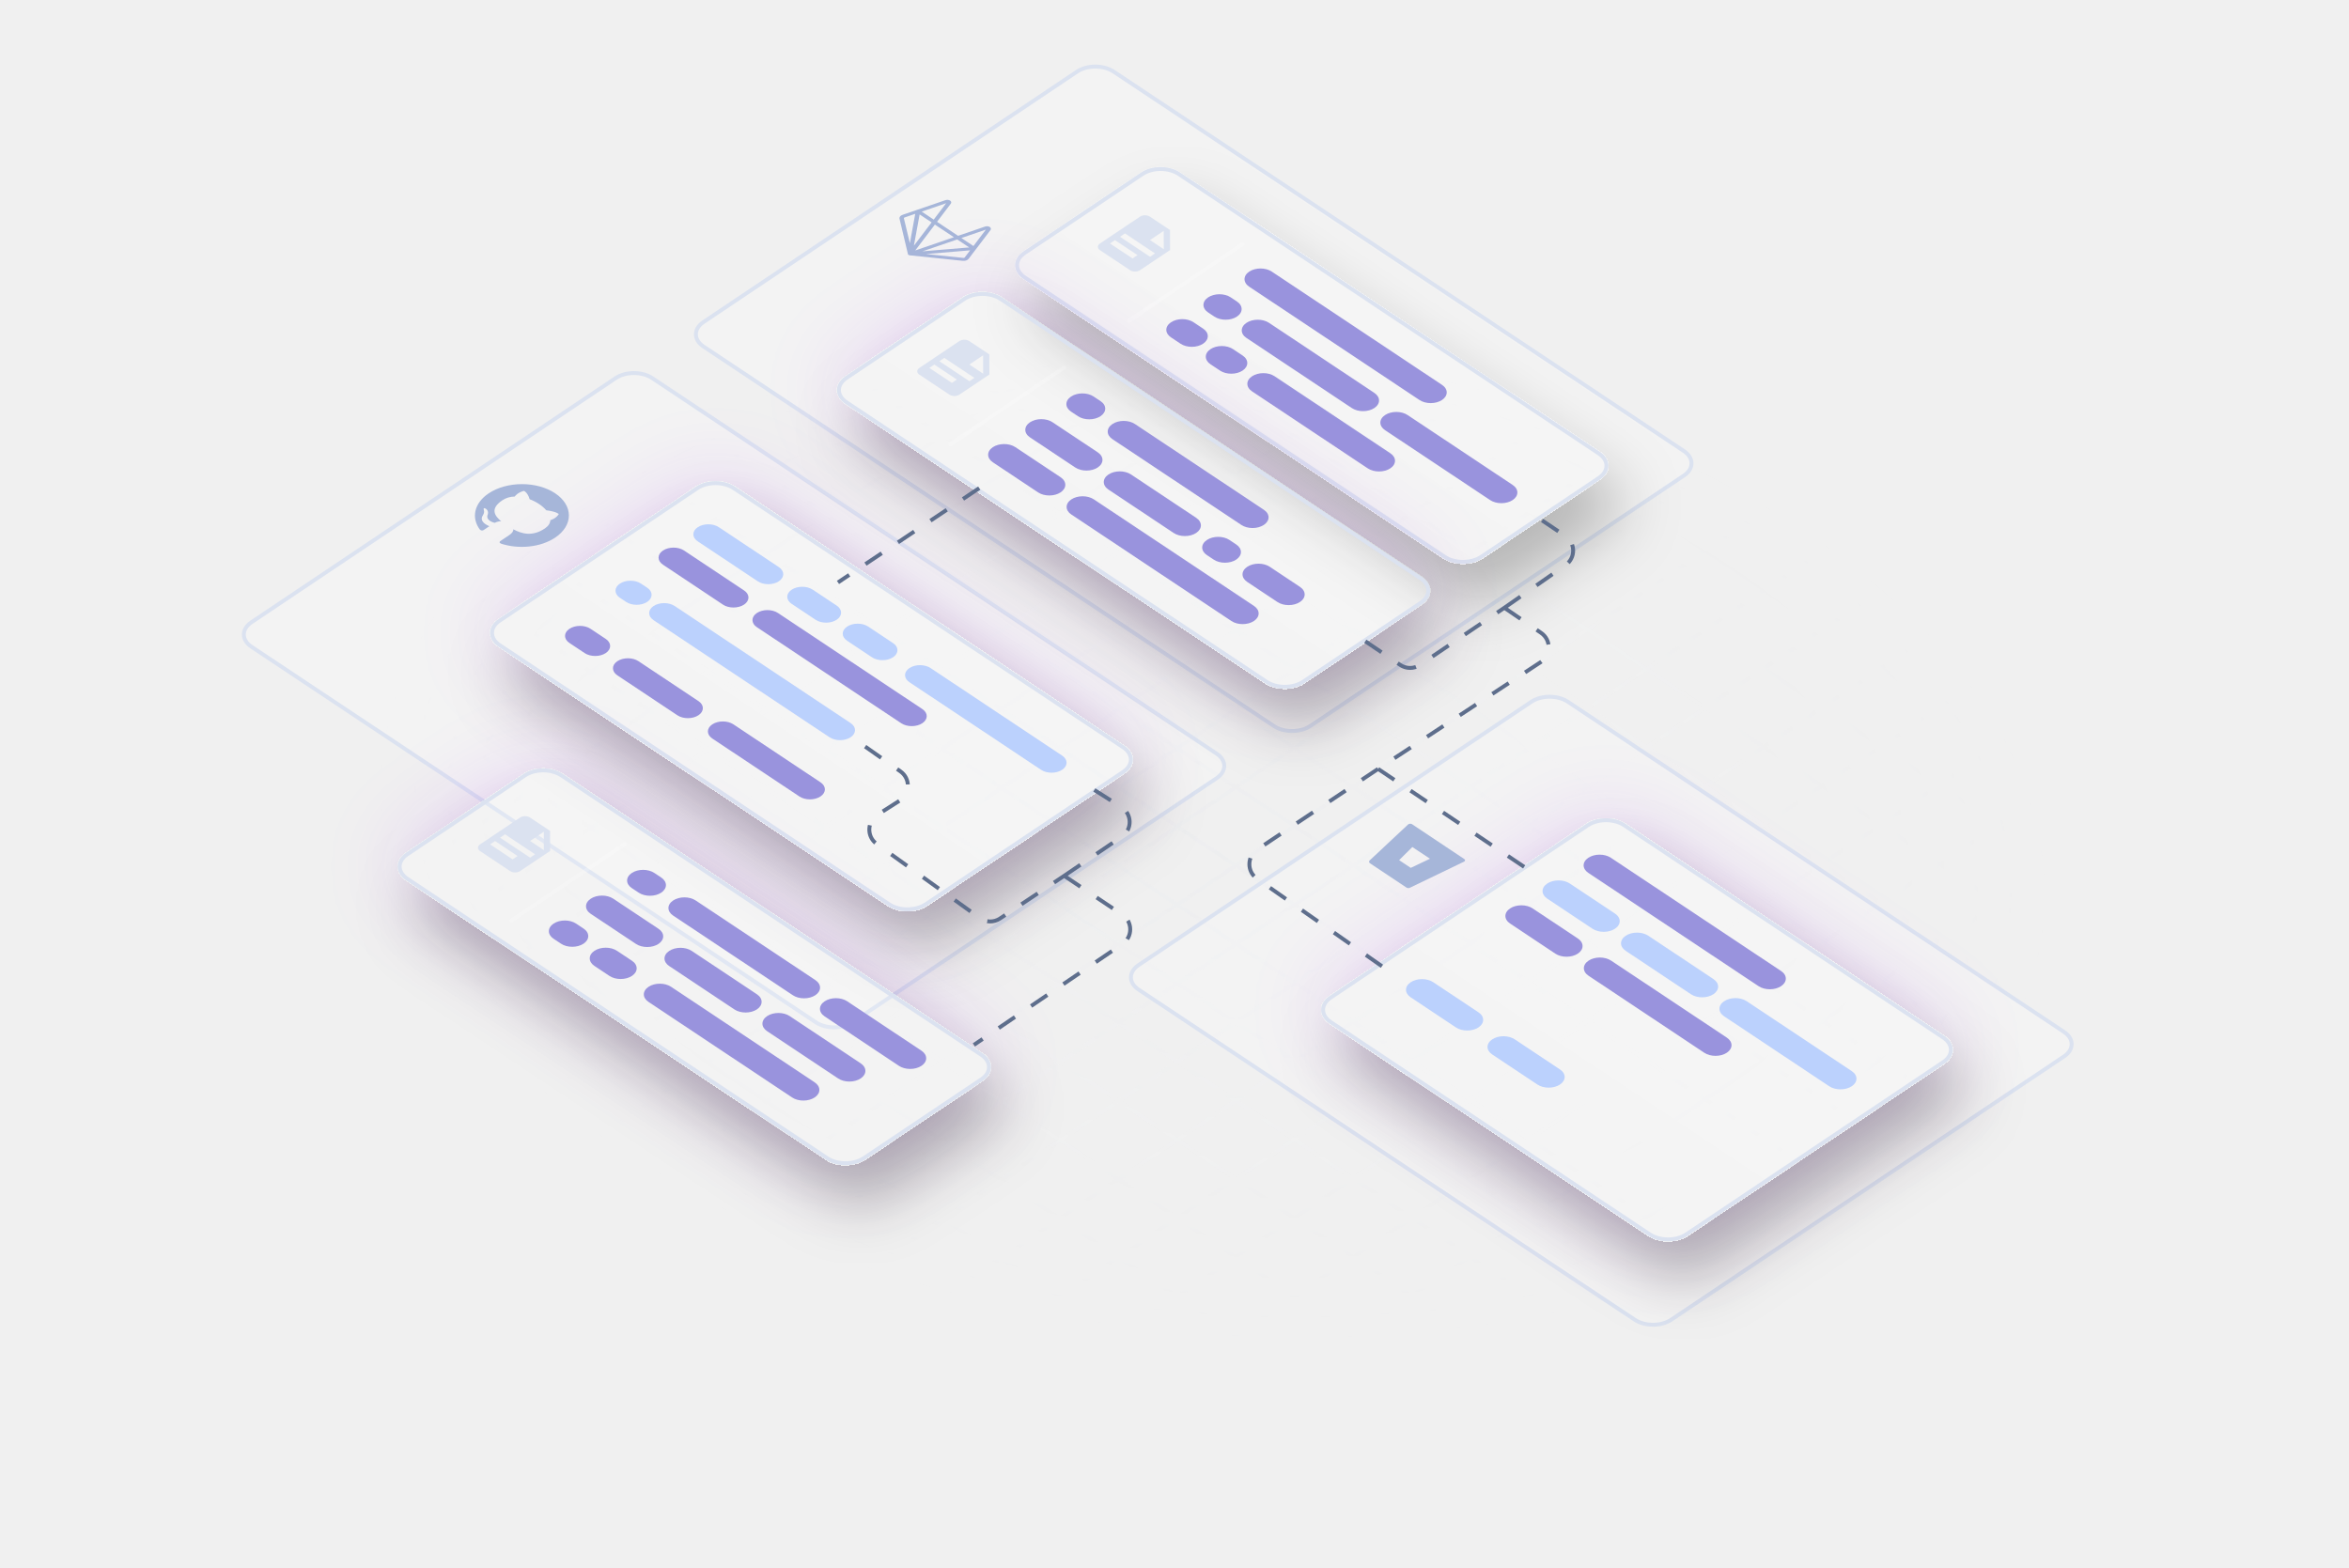
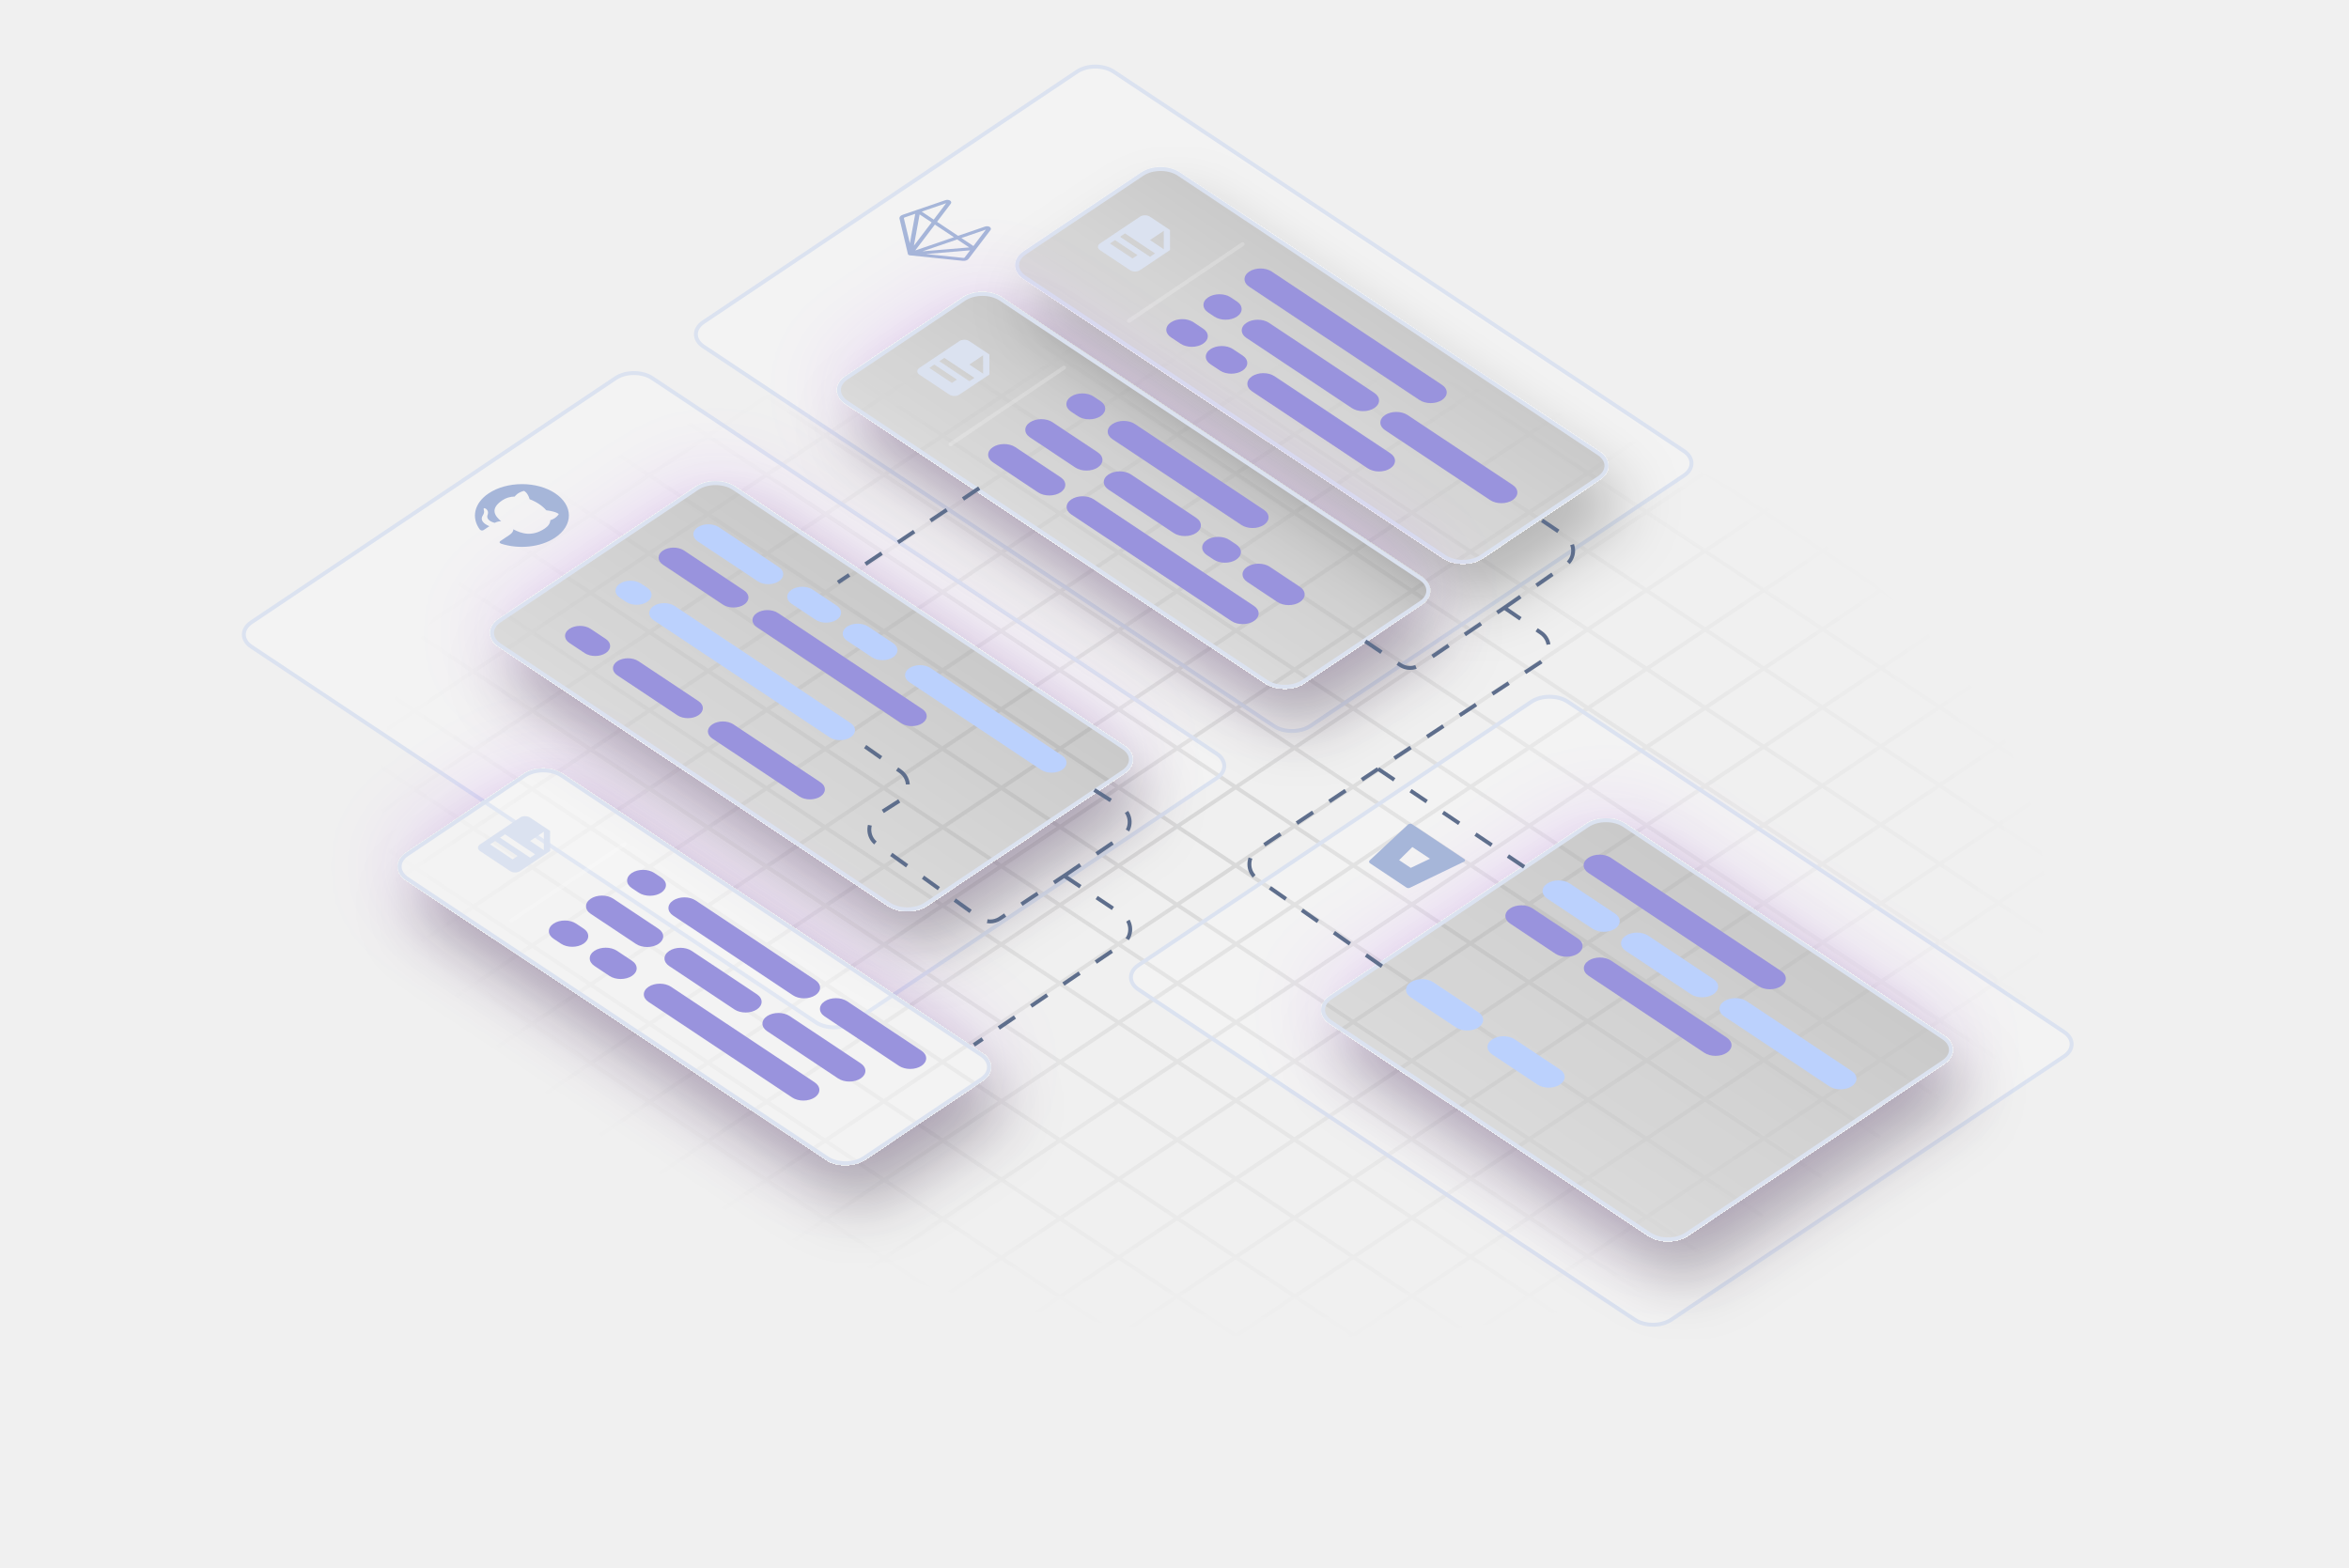
<svg xmlns="http://www.w3.org/2000/svg" width="601" height="401" viewBox="0 0 601 401" fill="none">
  <path d="M313.989 2.469L3.066 210.918M328.966 12.435L18.044 220.886M343.944 22.403L33.022 230.853M359.051 32.456L48.129 240.906M374.028 42.423L63.106 250.873M389.007 52.39L78.084 260.84M403.984 62.357L93.062 270.807M418.962 72.324L108.04 280.774M434.069 82.377L123.146 290.827M449.046 92.344L138.125 300.794M464.024 102.311L153.102 310.761M479.002 112.278L168.08 320.728M494.109 122.331L183.187 330.781M509.087 132.299L198.164 340.748M524.065 142.265L213.142 350.716M539.042 152.233L228.12 360.682M554.02 162.199L243.097 370.65M569.127 172.253L258.205 380.703M584.103 182.219L273.182 390.669M599.083 192.187L288.162 400.637M1 192.137L316.048 401.789M16.006 182.077L331.054 391.729M31.011 172.017L346.06 381.669M46.016 161.957L361.065 371.609M61.022 151.897L376.07 361.549M76.027 141.838L391.075 351.49M91.032 131.778L406.08 341.429M106.037 121.718L421.085 331.37M121.042 111.658L436.091 321.31M136.047 101.598L451.096 311.25M151.052 91.538L466.101 301.19M166.058 81.479L481.106 291.131M181.062 71.419L496.111 281.071M196.068 61.359L511.116 271.011M211.073 51.299L526.121 260.951M226.078 41.239L541.127 250.891M241.083 31.18L556.132 240.832M256.088 21.12L571.137 230.771M271.093 11.06L586.142 220.712M286.099 1L601.148 210.652" stroke="url(#paint0_radial_32_1824)" stroke-opacity="0.5" />
  <path d="M311.287 192.857L166.861 96.747C164.274 95.025 160.083 95.032 157.502 96.763L64.317 159.236C61.736 160.967 61.741 163.765 64.328 165.487L208.755 261.597C211.342 263.319 215.532 263.312 218.114 261.581L311.298 199.108C313.88 197.377 313.875 194.578 311.287 192.857Z" fill="white" fill-opacity="0.17" stroke="#DBE2F0" stroke-width="1" />
  <path d="M430.838 115.425L284.917 18.321C282.33 16.599 278.14 16.606 275.558 18.337L179.98 82.415C177.399 84.146 177.403 86.945 179.991 88.666L325.911 185.771C328.499 187.492 332.689 187.485 335.27 185.754L430.849 121.676C433.43 119.946 433.425 117.147 430.838 115.425Z" fill="white" fill-opacity="0.17" stroke="#DBE2F0" stroke-width="1" />
  <path d="M528.094 264.055L401.138 179.571C398.55 177.85 394.36 177.857 391.779 179.587L291.29 246.958C288.708 248.689 288.713 251.487 291.3 253.209L418.256 337.693C420.844 339.415 425.034 339.408 427.615 337.677L528.105 270.307C530.686 268.576 530.681 265.777 528.094 264.055Z" fill="white" fill-opacity="0.17" stroke="#DBE2F0" stroke-width="1" />
  <g filter="url(#filter0_dd_32_1824)">
    <path d="M497.208 265.504L415.567 211.175C412.979 209.453 408.789 209.46 406.208 211.191L340.452 255.275C337.871 257.005 337.876 259.804 340.463 261.526L422.105 315.855C424.692 317.577 428.882 317.57 431.463 315.839L497.219 271.755C499.8 270.024 499.795 267.226 497.208 265.504Z" fill="url(#paint1_linear_32_1824)" stroke="#DBE2F0" stroke-width="1" />
    <path d="M455.708 248.475L412.149 219.488C410.552 218.425 407.965 218.429 406.371 219.498C404.777 220.567 404.78 222.295 406.377 223.358L449.936 252.344C451.534 253.407 454.121 253.403 455.715 252.334C457.309 251.266 457.306 249.538 455.708 248.475Z" fill="#9993DD" />
    <path d="M438.392 250.533L421.717 239.436C420.12 238.373 417.533 238.378 415.939 239.446C414.345 240.515 414.348 242.243 415.945 243.306L432.62 254.402C434.218 255.466 436.805 255.461 438.399 254.393C439.993 253.324 439.99 251.596 438.392 250.533Z" fill="#BBD1FD" />
    <path d="M441.817 265.512L412.211 245.81C410.613 244.747 408.026 244.751 406.432 245.82C404.838 246.889 404.841 248.617 406.439 249.68L436.045 269.382C437.643 270.445 440.23 270.44 441.824 269.372C443.418 268.303 443.415 266.575 441.817 265.512Z" fill="#9993DD" />
    <path d="M473.784 274.085L446.9 256.194C445.302 255.131 442.715 255.136 441.121 256.204L441.121 256.204C439.527 257.273 439.53 259.001 441.128 260.064L468.012 277.954C469.609 279.017 472.196 279.013 473.79 277.944C475.384 276.876 475.381 275.148 473.784 274.085Z" fill="#BBD1FD" />
    <path d="M403.703 240.148L392.133 232.449C390.535 231.386 387.948 231.39 386.354 232.459C384.76 233.527 384.763 235.255 386.361 236.318L397.931 244.018C399.529 245.081 402.116 245.077 403.71 244.008C405.303 242.94 405.3 241.211 403.703 240.148Z" fill="#9993DD" />
    <path d="M378.275 259.034L366.704 251.334C365.107 250.271 362.52 250.276 360.926 251.344L360.926 251.344C359.332 252.413 359.335 254.141 360.932 255.204L372.503 262.904C374.1 263.967 376.687 263.962 378.281 262.894C379.875 261.825 379.872 260.097 378.275 259.034Z" fill="#BBD1FD" />
    <path d="M399.129 273.651L387.558 265.951C385.961 264.888 383.374 264.893 381.78 265.961L381.78 265.961C380.186 267.03 380.189 268.758 381.786 269.821L393.357 277.52C394.954 278.584 397.541 278.579 399.135 277.511C400.729 276.442 400.726 274.714 399.129 273.651Z" fill="#BBD1FD" />
    <path d="M413.21 233.775L401.64 226.076C400.042 225.013 397.455 225.017 395.861 226.086C394.268 227.154 394.271 228.882 395.868 229.945L407.438 237.645C409.036 238.708 411.623 238.704 413.217 237.635C414.811 236.566 414.808 234.838 413.21 233.775Z" fill="#BBD1FD" />
  </g>
  <g filter="url(#filter1_dd_32_1824)">
    <path d="M287.395 191.241L187.733 124.92C185.145 123.198 180.955 123.205 178.374 124.936L127.822 158.827C125.241 160.558 125.246 163.356 127.833 165.078L227.496 231.399C230.083 233.121 234.273 233.114 236.854 231.383L287.406 197.492C289.987 195.762 289.983 192.963 287.395 191.241Z" fill="url(#paint2_linear_32_1824)" stroke="#DBE2F0" stroke-width="1" />
    <path d="M165.591 150.391L164.007 149.338C162.512 148.342 160.089 148.346 158.596 149.347L158.596 149.347C157.104 150.348 157.107 151.966 158.603 152.961L160.186 154.015C161.682 155.01 164.105 155.006 165.597 154.006L165.597 154.006C167.09 153.005 167.087 151.387 165.591 150.391Z" fill="#BBD1FD" />
    <path d="M217.638 185.026L172.622 155.07C171.126 154.075 168.703 154.079 167.211 155.079L167.211 155.079C165.718 156.08 165.721 157.698 167.217 158.694L212.233 188.65C213.729 189.645 216.152 189.641 217.644 188.641C219.137 187.64 219.134 186.022 217.638 185.026Z" fill="#BBD1FD" />
    <path d="M214.072 154.964L207.951 150.891C206.455 149.895 204.033 149.9 202.54 150.9L202.54 150.9C201.048 151.901 201.051 153.519 202.547 154.514L208.667 158.587C210.163 159.583 212.586 159.579 214.078 158.578L214.078 158.578C215.571 157.577 215.568 155.959 214.072 154.964Z" fill="#BBD1FD" />
    <path d="M222.14 160.333L228.496 164.562C229.992 165.557 229.994 167.175 228.502 168.176C227.009 169.177 224.587 169.181 223.091 168.185L216.736 163.956C215.24 162.961 215.237 161.342 216.729 160.342C218.222 159.341 220.644 159.337 222.14 160.333Z" fill="#BBD1FD" />
    <path d="M235.984 181.437L199.05 156.859C197.554 155.864 195.131 155.868 193.639 156.868L193.639 156.868C192.146 157.869 192.149 159.487 193.645 160.483L230.579 185.061C232.075 186.056 234.498 186.052 235.99 185.052C237.483 184.051 237.48 182.433 235.984 181.437Z" fill="#9993DD" />
    <path d="M271.762 193.354L238.086 170.944C236.59 169.949 234.167 169.953 232.675 170.953C231.182 171.954 231.185 173.572 232.681 174.568L266.357 196.978C267.853 197.973 270.276 197.969 271.768 196.969C273.261 195.968 273.258 194.35 271.762 193.354Z" fill="#BBD1FD" />
    <path d="M190.374 151.086L175.022 140.87C173.527 139.875 171.104 139.879 169.611 140.88L169.611 140.88C168.119 141.88 168.122 143.498 169.618 144.494L184.969 154.71C186.465 155.705 188.887 155.701 190.38 154.7C191.872 153.7 191.87 152.081 190.374 151.086Z" fill="#9993DD" />
    <path d="M154.987 163.489L151.094 160.899C149.598 159.903 147.176 159.907 145.683 160.908L145.683 160.908C144.191 161.909 144.193 163.527 145.689 164.522L149.583 167.113C151.079 168.108 153.501 168.104 154.994 167.104L154.994 167.104C156.486 166.103 156.483 164.485 154.987 163.489Z" fill="#9993DD" />
    <path d="M178.707 179.401L163.356 169.185C161.86 168.19 159.437 168.194 157.945 169.195L157.945 169.195C156.452 170.195 156.455 171.813 157.951 172.809L173.302 183.024C174.798 184.02 177.221 184.016 178.713 183.015C180.206 182.015 180.203 180.396 178.707 179.401Z" fill="#9993DD" />
    <path d="M187.647 185.35L209.932 200.18C211.428 201.175 211.43 202.794 209.938 203.794L209.938 203.794C208.445 204.795 206.023 204.799 204.527 203.803L182.242 188.974C180.746 187.978 180.743 186.36 182.236 185.359C183.728 184.359 186.151 184.355 187.647 185.35Z" fill="#9993DD" />
    <path d="M199.276 145.118L183.924 134.902C182.428 133.907 180.006 133.911 178.513 134.911L178.513 134.911C177.021 135.912 177.024 137.53 178.52 138.526L193.871 148.741C195.367 149.737 197.789 149.733 199.282 148.732C200.774 147.731 200.772 146.113 199.276 145.118Z" fill="#BBD1FD" />
  </g>
  <path d="M361.284 210.903C361.034 210.736 360.606 210.737 360.356 210.905L360.27 210.962L350.446 220.157C350.197 220.391 350.233 220.712 350.533 220.911L359.869 227.124C360.091 227.272 360.448 227.3 360.712 227.17L374.578 220.484C374.716 220.415 374.808 220.313 374.833 220.199C374.859 220.085 374.815 219.969 374.713 219.877C374.698 219.858 374.67 219.839 374.641 219.82L361.284 210.903ZM360.947 222.072L357.971 220.092L361.359 216.74L365.866 219.74L360.947 222.072Z" fill="#A6B6D9" />
  <g filter="url(#filter2_d_32_1824)">
    <path d="M409.07 116.049L301.611 44.539C299.024 42.817 294.833 42.824 292.252 44.555L262.16 64.73C259.578 66.46 259.583 69.259 262.171 70.981L369.63 142.49C372.217 144.212 376.407 144.205 378.989 142.474L409.081 122.3C411.662 120.569 411.657 117.77 409.07 116.049Z" fill="url(#paint3_linear_32_1824)" stroke="#DBE2F0" stroke-width="1" />
    <path d="M368.95 98.484L325.391 69.497C323.793 68.434 321.206 68.439 319.612 69.507C318.018 70.576 318.021 72.304 319.619 73.367L363.178 102.354C364.775 103.417 367.362 103.412 368.956 102.344C370.55 101.275 370.547 99.547 368.95 98.484Z" fill="#9993DD" />
    <path d="M351.633 100.542L324.681 82.606C323.083 81.543 320.496 81.548 318.902 82.616C317.308 83.685 317.311 85.413 318.909 86.476L345.861 104.412C347.459 105.475 350.046 105.47 351.64 104.402C353.234 103.333 353.231 101.605 351.633 100.542Z" fill="#9993DD" />
    <path d="M355.719 115.978L326.113 96.276C324.515 95.213 321.928 95.218 320.334 96.286C318.74 97.355 318.743 99.083 320.341 100.146L349.947 119.848C351.545 120.911 354.132 120.907 355.726 119.838C357.32 118.769 357.317 117.041 355.719 115.978Z" fill="#9993DD" />
    <path d="M387.025 124.093L360.141 106.203C358.543 105.14 355.956 105.145 354.362 106.213C352.769 107.282 352.772 109.01 354.369 110.073L381.253 127.963C382.851 129.026 385.438 129.022 387.032 127.953C388.625 126.885 388.622 125.156 387.025 124.093Z" fill="#9993DD" />
    <path d="M307.819 84.085L305.375 82.458C303.778 81.395 301.19 81.399 299.597 82.468C298.003 83.537 298.006 85.265 299.603 86.328L302.047 87.954C303.645 89.017 306.232 89.013 307.826 87.944C309.42 86.876 309.417 85.147 307.819 84.085Z" fill="#9993DD" />
    <path d="M317.922 90.963L315.478 89.336C313.881 88.273 311.294 88.278 309.7 89.346C308.106 90.415 308.109 92.143 309.707 93.206L312.151 94.832C313.748 95.895 316.335 95.891 317.929 94.822C319.523 93.754 319.52 92.026 317.922 90.963Z" fill="#9993DD" />
    <path d="M316.476 77.146L314.881 76.085C313.284 75.022 310.697 75.026 309.103 76.095C307.509 77.163 307.512 78.891 309.11 79.954L310.705 81.016C312.302 82.079 314.889 82.074 316.483 81.006C318.077 79.937 318.074 78.209 316.476 77.146Z" fill="#9993DD" />
    <path d="M294.232 61.428L297.756 63.774L297.748 59.071L294.232 61.428ZM294.221 55.443L299.348 58.855L299.357 63.985L291.684 69.128C291.345 69.356 290.886 69.484 290.405 69.484C289.925 69.485 289.464 69.359 289.125 69.132L281.435 64.016C281.095 63.789 280.904 63.482 280.903 63.161C280.903 62.841 281.093 62.533 281.432 62.306L291.661 55.448C292.371 54.972 293.51 54.97 294.221 55.443ZM289.759 66.139L291.038 65.282L285.271 61.444L283.993 62.301L289.759 66.139ZM294.239 65.704L295.518 64.846L287.828 59.729L286.55 60.587L294.239 65.704Z" fill="#DBE2F0" />
    <path d="M288.876 82.069L317.914 62.473" stroke="white" stroke-opacity="0.2" stroke-linecap="round" />
  </g>
  <path d="M247.827 66.228L249.667 63.801C249.692 63.784 249.709 63.761 249.726 63.738L253.431 58.856C253.521 58.729 253.551 58.586 253.516 58.447C253.481 58.308 253.382 58.179 253.235 58.079C252.928 57.875 252.444 57.836 252.07 57.962L245.131 60.341L239.746 56.757L243.273 52.108C243.367 51.982 243.4 51.839 243.368 51.7C243.336 51.561 243.24 51.432 243.093 51.331C242.779 51.121 242.294 51.082 241.92 51.208L234.617 53.706L234.608 53.712L230.914 54.973C230.353 55.167 230.039 55.57 230.15 55.984L232.299 65.023C232.342 65.187 232.529 65.312 232.784 65.334L246.315 66.741C246.936 66.814 247.539 66.603 247.827 66.228ZM238.353 56.907L233.825 62.863L235.29 54.869L238.353 56.907ZM235.995 64.318L244.539 61.398L244.904 61.266L247.975 63.31L237.142 64.22L235.995 64.318ZM252.233 58.762L249.053 62.951L245.973 60.901L252.233 58.762ZM244.062 60.706L237.862 62.828L234.167 64.089L239.195 57.467L244.062 60.706ZM242.075 52.002L238.895 56.191L235.824 54.147L242.075 52.002ZM231.264 55.863C231.246 55.773 231.315 55.682 231.433 55.647L234.168 54.712L232.796 62.246L231.264 55.863ZM246.492 65.997L236.939 65.003L236.982 64.998L248.206 64.053L246.815 65.883C246.764 65.963 246.628 66.008 246.492 65.997Z" fill="#A6B6D9" />
  <g filter="url(#filter3_dd_32_1824)">
    <path d="M363.489 148.012L256.03 76.502C253.443 74.781 249.253 74.788 246.671 76.518L216.579 96.693C213.998 98.424 214.002 101.222 216.59 102.944L324.049 174.454C326.636 176.176 330.826 176.168 333.408 174.438L363.5 154.263C366.081 152.532 366.077 149.734 363.489 148.012Z" fill="url(#paint4_linear_32_1824)" stroke="#DBE2F0" stroke-width="1" />
    <path d="M323.368 130.448L290.386 108.5C288.789 107.437 286.201 107.441 284.608 108.51C283.014 109.578 283.017 111.306 284.614 112.369L317.596 134.317C319.193 135.38 321.78 135.376 323.374 134.307C324.968 133.239 324.965 131.511 323.368 130.448Z" fill="#9993DD" />
    <path d="M281.573 102.634L279.81 101.461C278.212 100.397 275.625 100.402 274.031 101.47C272.438 102.539 272.441 104.267 274.038 105.33L275.801 106.503C277.399 107.566 279.986 107.562 281.58 106.493C283.173 105.425 283.17 103.697 281.573 102.634Z" fill="#9993DD" />
    <path d="M306.053 132.505L289.378 121.409C287.78 120.346 285.193 120.35 283.599 121.419L283.599 121.419C282.005 122.487 282.008 124.215 283.606 125.278L300.281 136.375C301.878 137.438 304.465 137.433 306.059 136.365C307.653 135.296 307.65 133.568 306.053 132.505Z" fill="#9993DD" />
    <path d="M320.829 155.039L279.871 127.783C278.274 126.72 275.687 126.724 274.093 127.793C272.499 128.861 272.502 130.589 274.099 131.652L315.057 158.908C316.655 159.971 319.242 159.967 320.836 158.898C322.43 157.83 322.427 156.102 320.829 155.039Z" fill="#9993DD" />
    <path d="M316.299 139.324L314.56 138.167C312.963 137.104 310.376 137.108 308.782 138.177C307.188 139.246 307.191 140.974 308.788 142.037L310.527 143.194C312.125 144.257 314.712 144.253 316.306 143.184C317.9 142.115 317.897 140.387 316.299 139.324Z" fill="#9993DD" />
    <path d="M332.604 150.174L324.877 145.032C323.28 143.969 320.693 143.974 319.099 145.042L319.099 145.042C317.505 146.111 317.508 147.839 319.106 148.902L326.832 154.044C328.43 155.107 331.017 155.102 332.611 154.034C334.204 152.965 334.201 151.237 332.604 150.174Z" fill="#9993DD" />
    <path d="M271.364 122.121L259.793 114.421C258.196 113.358 255.609 113.363 254.015 114.431L254.015 114.431C252.421 115.5 252.424 117.228 254.021 118.291L265.592 125.991C267.189 127.054 269.776 127.049 271.37 125.981C272.964 124.912 272.961 123.184 271.364 122.121Z" fill="#9993DD" />
    <path d="M280.87 115.748L269.3 108.048C267.702 106.985 265.115 106.99 263.521 108.058C261.927 109.127 261.93 110.855 263.528 111.918L275.098 119.618C276.696 120.681 279.283 120.676 280.877 119.608C282.47 118.539 282.467 116.811 280.87 115.748Z" fill="#9993DD" />
    <path d="M248.014 93.272L251.539 95.618L251.531 90.915L248.014 93.272ZM248.004 87.287L253.131 90.699L253.14 95.828L245.467 100.972C245.128 101.199 244.669 101.328 244.188 101.328C243.708 101.329 243.247 101.202 242.907 100.977L235.218 95.859C234.878 95.633 234.687 95.326 234.686 95.005C234.686 94.684 234.876 94.376 235.215 94.149L245.444 87.291C246.154 86.816 247.293 86.814 248.004 87.287ZM243.543 97.982L244.821 97.125L239.054 93.288L237.776 94.145L243.543 97.982ZM248.022 97.547L249.301 96.69L241.611 91.573L240.333 92.431L248.022 97.547Z" fill="#DBE2F0" />
    <path d="M243.183 113.673L272.222 94.078" stroke="white" stroke-opacity="0.2" stroke-linecap="round" />
  </g>
  <g filter="url(#filter4_dd_32_1824)">
    <path d="M251.098 269.928L143.639 198.418C141.052 196.696 136.862 196.703 134.28 198.434L104.188 218.608C101.607 220.339 101.612 223.138 104.199 224.86L211.658 296.369C214.245 298.091 218.436 298.084 221.017 296.353L251.109 276.179C253.691 274.448 253.686 271.649 251.098 269.928Z" fill="white" fill-opacity="0.17" stroke="#DBE2F0" stroke-width="1" />
    <path d="M208.614 250.791L177.995 230.415C176.398 229.352 173.81 229.356 172.217 230.425L172.217 230.425C170.623 231.493 170.626 233.221 172.223 234.284L202.843 254.66C204.44 255.723 207.027 255.719 208.621 254.65C210.215 253.582 210.212 251.854 208.614 250.791Z" fill="#9993DD" />
    <path d="M216.762 256.213L235.767 268.86C237.365 269.923 237.367 271.651 235.774 272.72C234.18 273.788 231.593 273.793 229.995 272.73L210.99 260.082C209.392 259.019 209.389 257.291 210.983 256.223C212.577 255.154 215.164 255.15 216.762 256.213Z" fill="#9993DD" />
    <path d="M169.182 224.549L167.419 223.376C165.821 222.313 163.234 222.318 161.64 223.386C160.047 224.455 160.05 226.183 161.647 227.246L163.41 228.419C165.008 229.482 167.595 229.478 169.189 228.409C170.782 227.341 170.779 225.613 169.182 224.549Z" fill="#9993DD" />
    <path d="M193.662 254.421L176.987 243.325C175.389 242.261 172.802 242.266 171.208 243.334C169.614 244.403 169.617 246.131 171.215 247.194L187.89 258.291C189.487 259.354 192.074 259.349 193.668 258.281C195.262 257.212 195.259 255.484 193.662 254.421Z" fill="#9993DD" />
    <path d="M208.438 276.953L171.699 252.505C170.102 251.442 167.515 251.446 165.921 252.515C164.327 253.583 164.33 255.311 165.927 256.375L202.667 280.823C204.264 281.886 206.851 281.882 208.445 280.813C210.039 279.745 210.036 278.017 208.438 276.953Z" fill="#9993DD" />
    <path d="M157.86 243.296L161.695 245.848C163.293 246.911 163.296 248.639 161.702 249.708L161.702 249.708C160.108 250.776 157.521 250.781 155.923 249.717L152.088 247.165C150.491 246.102 150.488 244.374 152.081 243.305L152.082 243.305C153.675 242.237 156.262 242.232 157.86 243.296Z" fill="#9993DD" />
    <path d="M220.213 272.09L202.044 259.999C200.447 258.936 197.86 258.94 196.266 260.009C194.672 261.077 194.675 262.805 196.272 263.868L214.442 275.959C216.039 277.022 218.626 277.018 220.22 275.949C221.814 274.881 221.811 273.153 220.213 272.09Z" fill="#9993DD" />
    <path d="M149.306 237.604L147.402 236.337C145.805 235.274 143.218 235.278 141.624 236.347L141.624 236.347C140.03 237.415 140.033 239.144 141.63 240.207L143.535 241.474C145.132 242.537 147.719 242.532 149.313 241.464L149.313 241.464C150.907 240.395 150.904 238.667 149.306 237.604Z" fill="#9993DD" />
    <path d="M168.48 237.663L156.91 229.963C155.312 228.9 152.725 228.905 151.131 229.973L151.131 229.973C149.537 231.042 149.54 232.77 151.138 233.833L162.708 241.532C164.306 242.595 166.893 242.591 168.487 241.522C170.081 240.454 170.078 238.726 168.48 237.663Z" fill="#9993DD" />
    <mask id="mask0_32_1824" style="mask-type:luminance" maskUnits="userSpaceOnUse" x="117" y="205" width="32" height="22">
      <path d="M148.426 216.021L133.047 205.787L117.704 216.073L133.083 226.307L148.426 216.021Z" fill="white" />
    </mask>
    <g mask="url(#mask0_32_1824)">
      <path d="M135.624 215.188L139.148 217.533L139.14 212.83L135.624 215.188ZM135.613 209.202L140.74 212.614L140.749 217.744L133.077 222.887C132.738 223.114 132.278 223.243 131.798 223.243C131.317 223.245 130.857 223.118 130.517 222.892L122.827 217.775C122.488 217.548 122.296 217.241 122.296 216.92C122.295 216.6 122.485 216.292 122.825 216.065L133.053 209.207C133.763 208.731 134.902 208.729 135.613 209.202ZM131.152 219.898L132.43 219.041L126.663 215.203L125.385 216.06L131.152 219.898ZM135.631 219.463L136.91 218.606L129.221 213.489L127.942 214.346L135.631 219.463Z" fill="#DBE2F0" />
    </g>
    <path d="M130.792 235.589L159.831 215.993" stroke="white" stroke-opacity="0.2" stroke-linecap="round" />
  </g>
  <path d="M349.317 164.093L358.246 170.141C359.769 171.173 361.768 171.173 363.292 170.142L384.899 155.52M384.899 155.52L400.569 144.587C403.164 142.775 403.129 138.921 400.501 137.158L393.488 132.454M384.899 155.52L394.284 161.936C396.927 163.744 396.891 167.655 394.215 169.412L352.588 196.753M352.588 196.753L392.159 223.29M352.588 196.753L321.661 217.392C319.028 219.149 318.984 223.004 321.577 224.821L355.781 248.791" stroke="#5E6E8C" stroke-dasharray="5 5" />
  <path d="M221.352 191.038L230.373 197.379C232.994 199.221 232.906 203.134 230.204 204.856L224.5 208.492C221.816 210.203 221.707 214.083 224.292 215.941L250.725 234.945C252.246 236.038 254.286 236.075 255.846 235.037L272.272 224.106M272.272 224.106L287.051 214.074C289.731 212.255 289.671 208.288 286.937 206.552L276.975 200.223M272.272 224.106L287.172 234.071C289.825 235.845 289.839 239.741 287.2 241.534L249.164 267.381" stroke="#5E6E8C" stroke-dasharray="5 5" />
  <path d="M250.545 124.901L214.398 149.035" stroke="#5E6E8C" stroke-dasharray="5 5" />
  <path d="M142.025 126.215C140.908 125.472 139.582 124.883 138.123 124.481C136.664 124.081 135.101 123.875 133.523 123.878C130.336 123.884 127.28 124.735 125.029 126.244C121.277 128.76 120.536 132.518 122.785 135.523C123.142 135.851 123.541 135.765 123.77 135.611L125.205 134.65C122.339 133.424 123.484 131.985 123.484 131.985C124.077 131.065 123.787 130.52 123.787 130.52C123.539 129.652 124.356 130.219 124.356 130.219C125.148 130.825 124.783 131.671 124.783 131.671C124.233 133.028 125.866 133.604 126.555 133.79C127.183 133.472 127.777 133.369 128.228 133.385C126.552 131.986 125.299 130.177 128.533 128.009C129.476 127.377 130.554 127.086 131.71 127.05C131.837 126.851 132.422 126.061 134.036 125.604C134.036 125.604 134.979 125.926 135.51 127.742C136.368 128.064 137.193 128.488 137.917 128.969C138.64 129.451 139.278 130 139.763 130.573C142.483 130.92 142.969 131.549 142.969 131.549C142.291 132.628 141.11 133.022 140.812 133.108C140.763 133.88 140.331 134.601 139.389 135.233C136.146 137.407 133.443 136.56 131.333 135.44C131.376 135.82 131.139 136.354 130.35 136.883L128.024 138.443C127.795 138.596 127.66 138.869 128.17 139.107C132.685 140.592 138.292 140.082 142.044 137.567C143.159 136.82 144.043 135.933 144.645 134.958C145.247 133.984 145.556 132.939 145.554 131.885C145.553 130.831 145.24 129.787 144.634 128.814C144.029 127.842 143.142 126.958 142.025 126.215Z" fill="#A6B6D9" />
  <defs>
    <filter id="filter0_dd_32_1824" x="316.931" y="188.495" width="203.809" height="154.04" filterUnits="userSpaceOnUse" color-interpolation-filters="sRGB">
      <feFlood flood-opacity="0" result="BackgroundImageFix" />
      <feColorMatrix in="SourceAlpha" type="matrix" values="0 0 0 0 0 0 0 0 0 0 0 0 0 0 0 0 0 0 127 0" result="hardAlpha" />
      <feOffset />
      <feGaussianBlur stdDeviation="10.5" />
      <feComposite in2="hardAlpha" operator="out" />
      <feColorMatrix type="matrix" values="0 0 0 0 0.631 0 0 0 0 0.071 0 0 0 0 1 0 0 0 0.16 0" />
      <feBlend mode="normal" in2="BackgroundImageFix" result="effect1_dropShadow_32_1824" />
      <feColorMatrix in="SourceAlpha" type="matrix" values="0 0 0 0 0 0 0 0 0 0 0 0 0 0 0 0 0 0 127 0" result="hardAlpha" />
      <feOffset dx="4" dy="10" />
      <feGaussianBlur stdDeviation="7.5" />
      <feComposite in2="hardAlpha" operator="out" />
      <feColorMatrix type="matrix" values="0 0 0 0 0 0 0 0 0 0 0 0 0 0 0 0 0 0 0.25 0" />
      <feBlend mode="normal" in2="effect1_dropShadow_32_1824" result="effect2_dropShadow_32_1824" />
      <feBlend mode="normal" in="SourceGraphic" in2="effect2_dropShadow_32_1824" result="shape" />
    </filter>
    <filter id="filter1_dd_32_1824" x="104.301" y="102.24" width="206.626" height="155.839" filterUnits="userSpaceOnUse" color-interpolation-filters="sRGB">
      <feFlood flood-opacity="0" result="BackgroundImageFix" />
      <feColorMatrix in="SourceAlpha" type="matrix" values="0 0 0 0 0 0 0 0 0 0 0 0 0 0 0 0 0 0 127 0" result="hardAlpha" />
      <feOffset />
      <feGaussianBlur stdDeviation="10.5" />
      <feComposite in2="hardAlpha" operator="out" />
      <feColorMatrix type="matrix" values="0 0 0 0 0.631 0 0 0 0 0.071 0 0 0 0 1 0 0 0 0.16 0" />
      <feBlend mode="normal" in2="BackgroundImageFix" result="effect1_dropShadow_32_1824" />
      <feColorMatrix in="SourceAlpha" type="matrix" values="0 0 0 0 0 0 0 0 0 0 0 0 0 0 0 0 0 0 127 0" result="hardAlpha" />
      <feOffset dx="4" dy="10" />
      <feGaussianBlur stdDeviation="7.5" />
      <feComposite in2="hardAlpha" operator="out" />
      <feColorMatrix type="matrix" values="0 0 0 0 0 0 0 0 0 0 0 0 0 0 0 0 0 0 0.25 0" />
      <feBlend mode="normal" in2="effect1_dropShadow_32_1824" result="effect2_dropShadow_32_1824" />
      <feBlend mode="normal" in="SourceGraphic" in2="effect2_dropShadow_32_1824" result="shape" />
    </filter>
    <filter id="filter2_d_32_1824" x="248.639" y="37.859" width="181.963" height="131.311" filterUnits="userSpaceOnUse" color-interpolation-filters="sRGB">
      <feFlood flood-opacity="0" result="BackgroundImageFix" />
      <feColorMatrix in="SourceAlpha" type="matrix" values="0 0 0 0 0 0 0 0 0 0 0 0 0 0 0 0 0 0 127 0" result="hardAlpha" />
      <feOffset dx="4" dy="10" />
      <feGaussianBlur stdDeviation="7.5" />
      <feComposite in2="hardAlpha" operator="out" />
      <feColorMatrix type="matrix" values="0 0 0 0 0 0 0 0 0 0 0 0 0 0 0 0 0 0 0.25 0" />
      <feBlend mode="normal" in2="BackgroundImageFix" result="effect1_dropShadow_32_1824" />
      <feBlend mode="normal" in="SourceGraphic" in2="effect1_dropShadow_32_1824" result="shape" />
    </filter>
    <filter id="filter3_dd_32_1824" x="193.058" y="53.823" width="193.963" height="147.311" filterUnits="userSpaceOnUse" color-interpolation-filters="sRGB">
      <feFlood flood-opacity="0" result="BackgroundImageFix" />
      <feColorMatrix in="SourceAlpha" type="matrix" values="0 0 0 0 0 0 0 0 0 0 0 0 0 0 0 0 0 0 127 0" result="hardAlpha" />
      <feOffset />
      <feGaussianBlur stdDeviation="10.5" />
      <feComposite in2="hardAlpha" operator="out" />
      <feColorMatrix type="matrix" values="0 0 0 0 0.631 0 0 0 0 0.071 0 0 0 0 1 0 0 0 0.16 0" />
      <feBlend mode="normal" in2="BackgroundImageFix" result="effect1_dropShadow_32_1824" />
      <feColorMatrix in="SourceAlpha" type="matrix" values="0 0 0 0 0 0 0 0 0 0 0 0 0 0 0 0 0 0 127 0" result="hardAlpha" />
      <feOffset dx="4" dy="10" />
      <feGaussianBlur stdDeviation="7.5" />
      <feComposite in2="hardAlpha" operator="out" />
      <feColorMatrix type="matrix" values="0 0 0 0 0 0 0 0 0 0 0 0 0 0 0 0 0 0 0.25 0" />
      <feBlend mode="normal" in2="effect1_dropShadow_32_1824" result="effect2_dropShadow_32_1824" />
      <feBlend mode="normal" in="SourceGraphic" in2="effect2_dropShadow_32_1824" result="shape" />
    </filter>
    <filter id="filter4_dd_32_1824" x="80.667" y="175.738" width="193.963" height="147.311" filterUnits="userSpaceOnUse" color-interpolation-filters="sRGB">
      <feFlood flood-opacity="0" result="BackgroundImageFix" />
      <feColorMatrix in="SourceAlpha" type="matrix" values="0 0 0 0 0 0 0 0 0 0 0 0 0 0 0 0 0 0 127 0" result="hardAlpha" />
      <feOffset />
      <feGaussianBlur stdDeviation="10.5" />
      <feComposite in2="hardAlpha" operator="out" />
      <feColorMatrix type="matrix" values="0 0 0 0 0.631 0 0 0 0 0.071 0 0 0 0 1 0 0 0 0.16 0" />
      <feBlend mode="normal" in2="BackgroundImageFix" result="effect1_dropShadow_32_1824" />
      <feColorMatrix in="SourceAlpha" type="matrix" values="0 0 0 0 0 0 0 0 0 0 0 0 0 0 0 0 0 0 127 0" result="hardAlpha" />
      <feOffset dx="4" dy="10" />
      <feGaussianBlur stdDeviation="7.5" />
      <feComposite in2="hardAlpha" operator="out" />
      <feColorMatrix type="matrix" values="0 0 0 0 0 0 0 0 0 0 0 0 0 0 0 0 0 0 0.25 0" />
      <feBlend mode="normal" in2="effect1_dropShadow_32_1824" result="effect2_dropShadow_32_1824" />
      <feBlend mode="normal" in="SourceGraphic" in2="effect2_dropShadow_32_1824" result="shape" />
    </filter>
    <radialGradient id="paint0_radial_32_1824" cx="0" cy="0" r="1" gradientUnits="userSpaceOnUse" gradientTransform="translate(310.403 215.039) rotate(-174.504) scale(219.271 128.459)">
-       <stop stop-color="#DBE2F0" stop-opacity="0.2" />
-       <stop offset="1" stop-color="#F5F7FB" stop-opacity="0" />
+       <stop stopColor="#DBE2F0" stop-opacity="0.2" />
+       <stop offset="1" stopColor="#F5F7FB" stop-opacity="0" />
    </radialGradient>
    <linearGradient id="paint1_linear_32_1824" x1="457.045" y1="238.315" x2="410.388" y2="308.428" gradientUnits="userSpaceOnUse">
-       <stop stop-color="white" stop-opacity="0.17" />
-       <stop offset="1" stop-color="white" stop-opacity="0.1" />
+       <stop stopColor="white" stop-opacity="0.17" />
+       <stop offset="1" stopColor="white" stop-opacity="0.1" />
    </linearGradient>
    <linearGradient id="paint2_linear_32_1824" x1="238.222" y1="158.056" x2="200.932" y2="214.092" gradientUnits="userSpaceOnUse">
-       <stop stop-color="white" stop-opacity="0.17" />
-       <stop offset="1" stop-color="white" stop-opacity="0.1" />
+       <stop stopColor="white" stop-opacity="0.17" />
+       <stop offset="1" stopColor="white" stop-opacity="0.1" />
    </linearGradient>
    <linearGradient id="paint3_linear_32_1824" x1="355.999" y1="80.269" x2="331.314" y2="117.363" gradientUnits="userSpaceOnUse">
-       <stop stop-color="white" stop-opacity="0.17" />
-       <stop offset="1" stop-color="white" stop-opacity="0.1" />
+       <stop stopColor="white" stop-opacity="0.17" />
+       <stop offset="1" stopColor="white" stop-opacity="0.1" />
    </linearGradient>
    <linearGradient id="paint4_linear_32_1824" x1="310.418" y1="112.233" x2="285.733" y2="149.326" gradientUnits="userSpaceOnUse">
-       <stop stop-color="white" stop-opacity="0.17" />
-       <stop offset="1" stop-color="white" stop-opacity="0.1" />
+       <stop stopColor="white" stop-opacity="0.17" />
+       <stop offset="1" stopColor="white" stop-opacity="0.1" />
    </linearGradient>
  </defs>
</svg>
